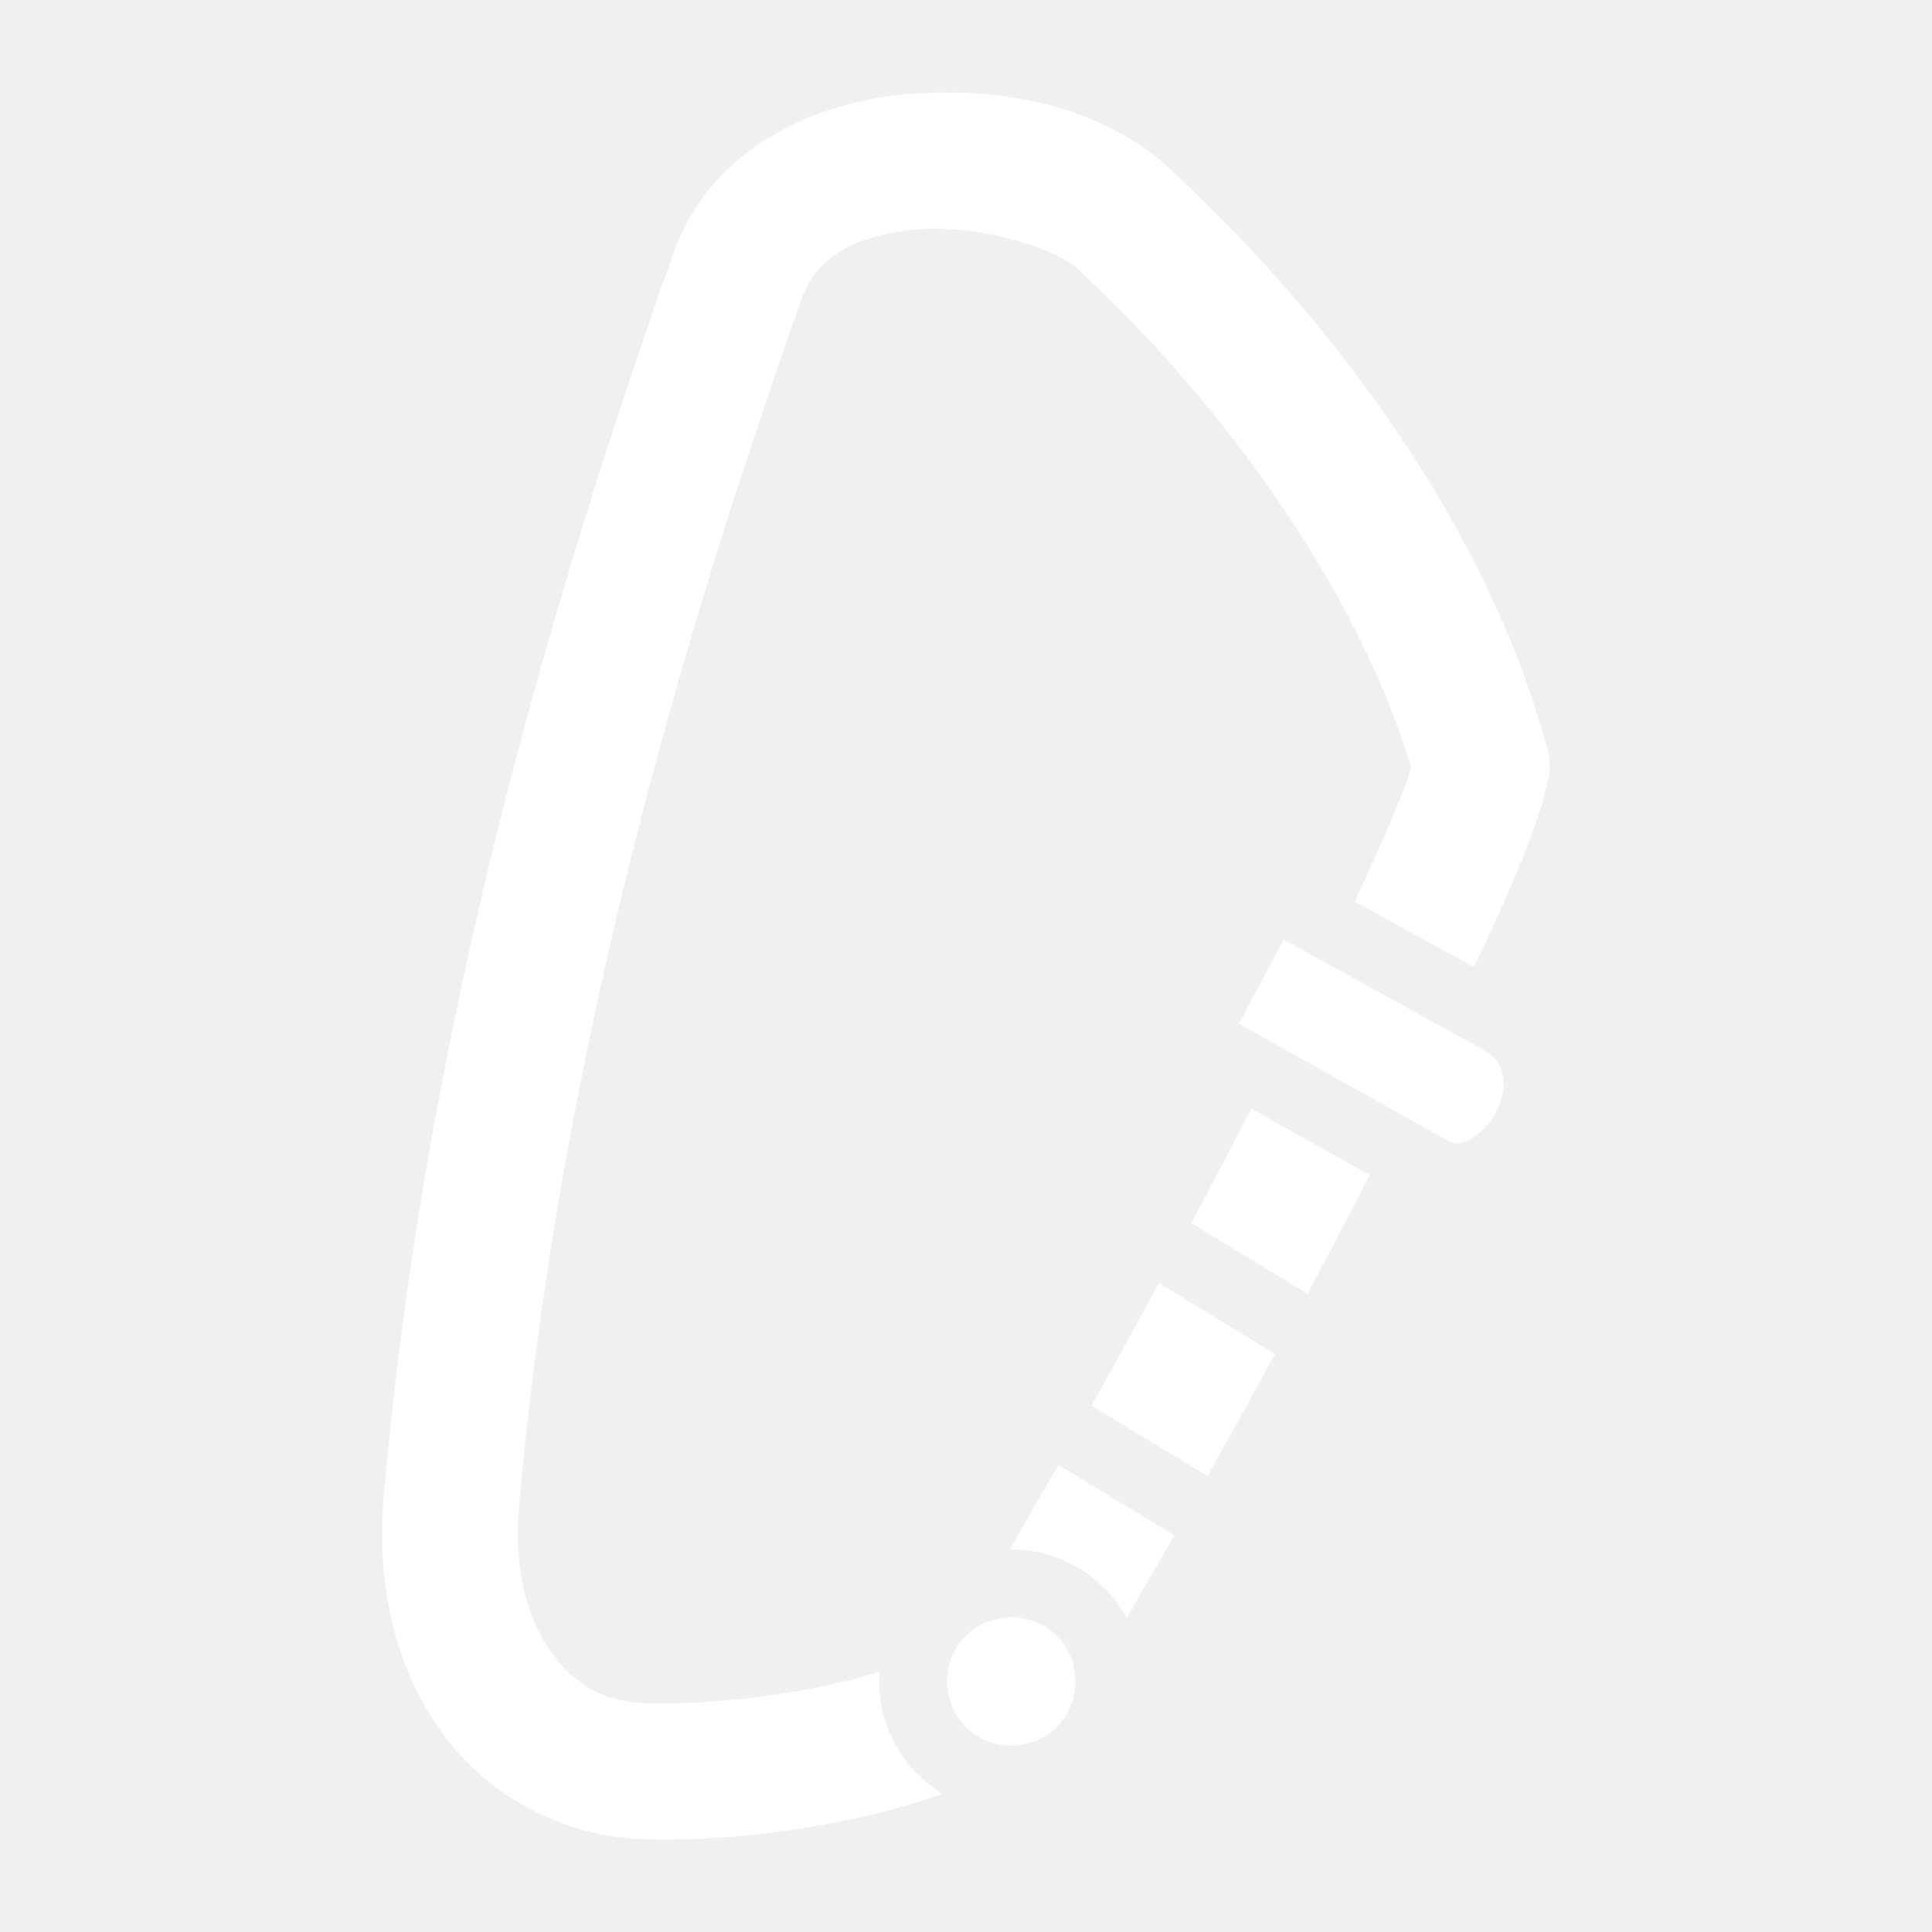
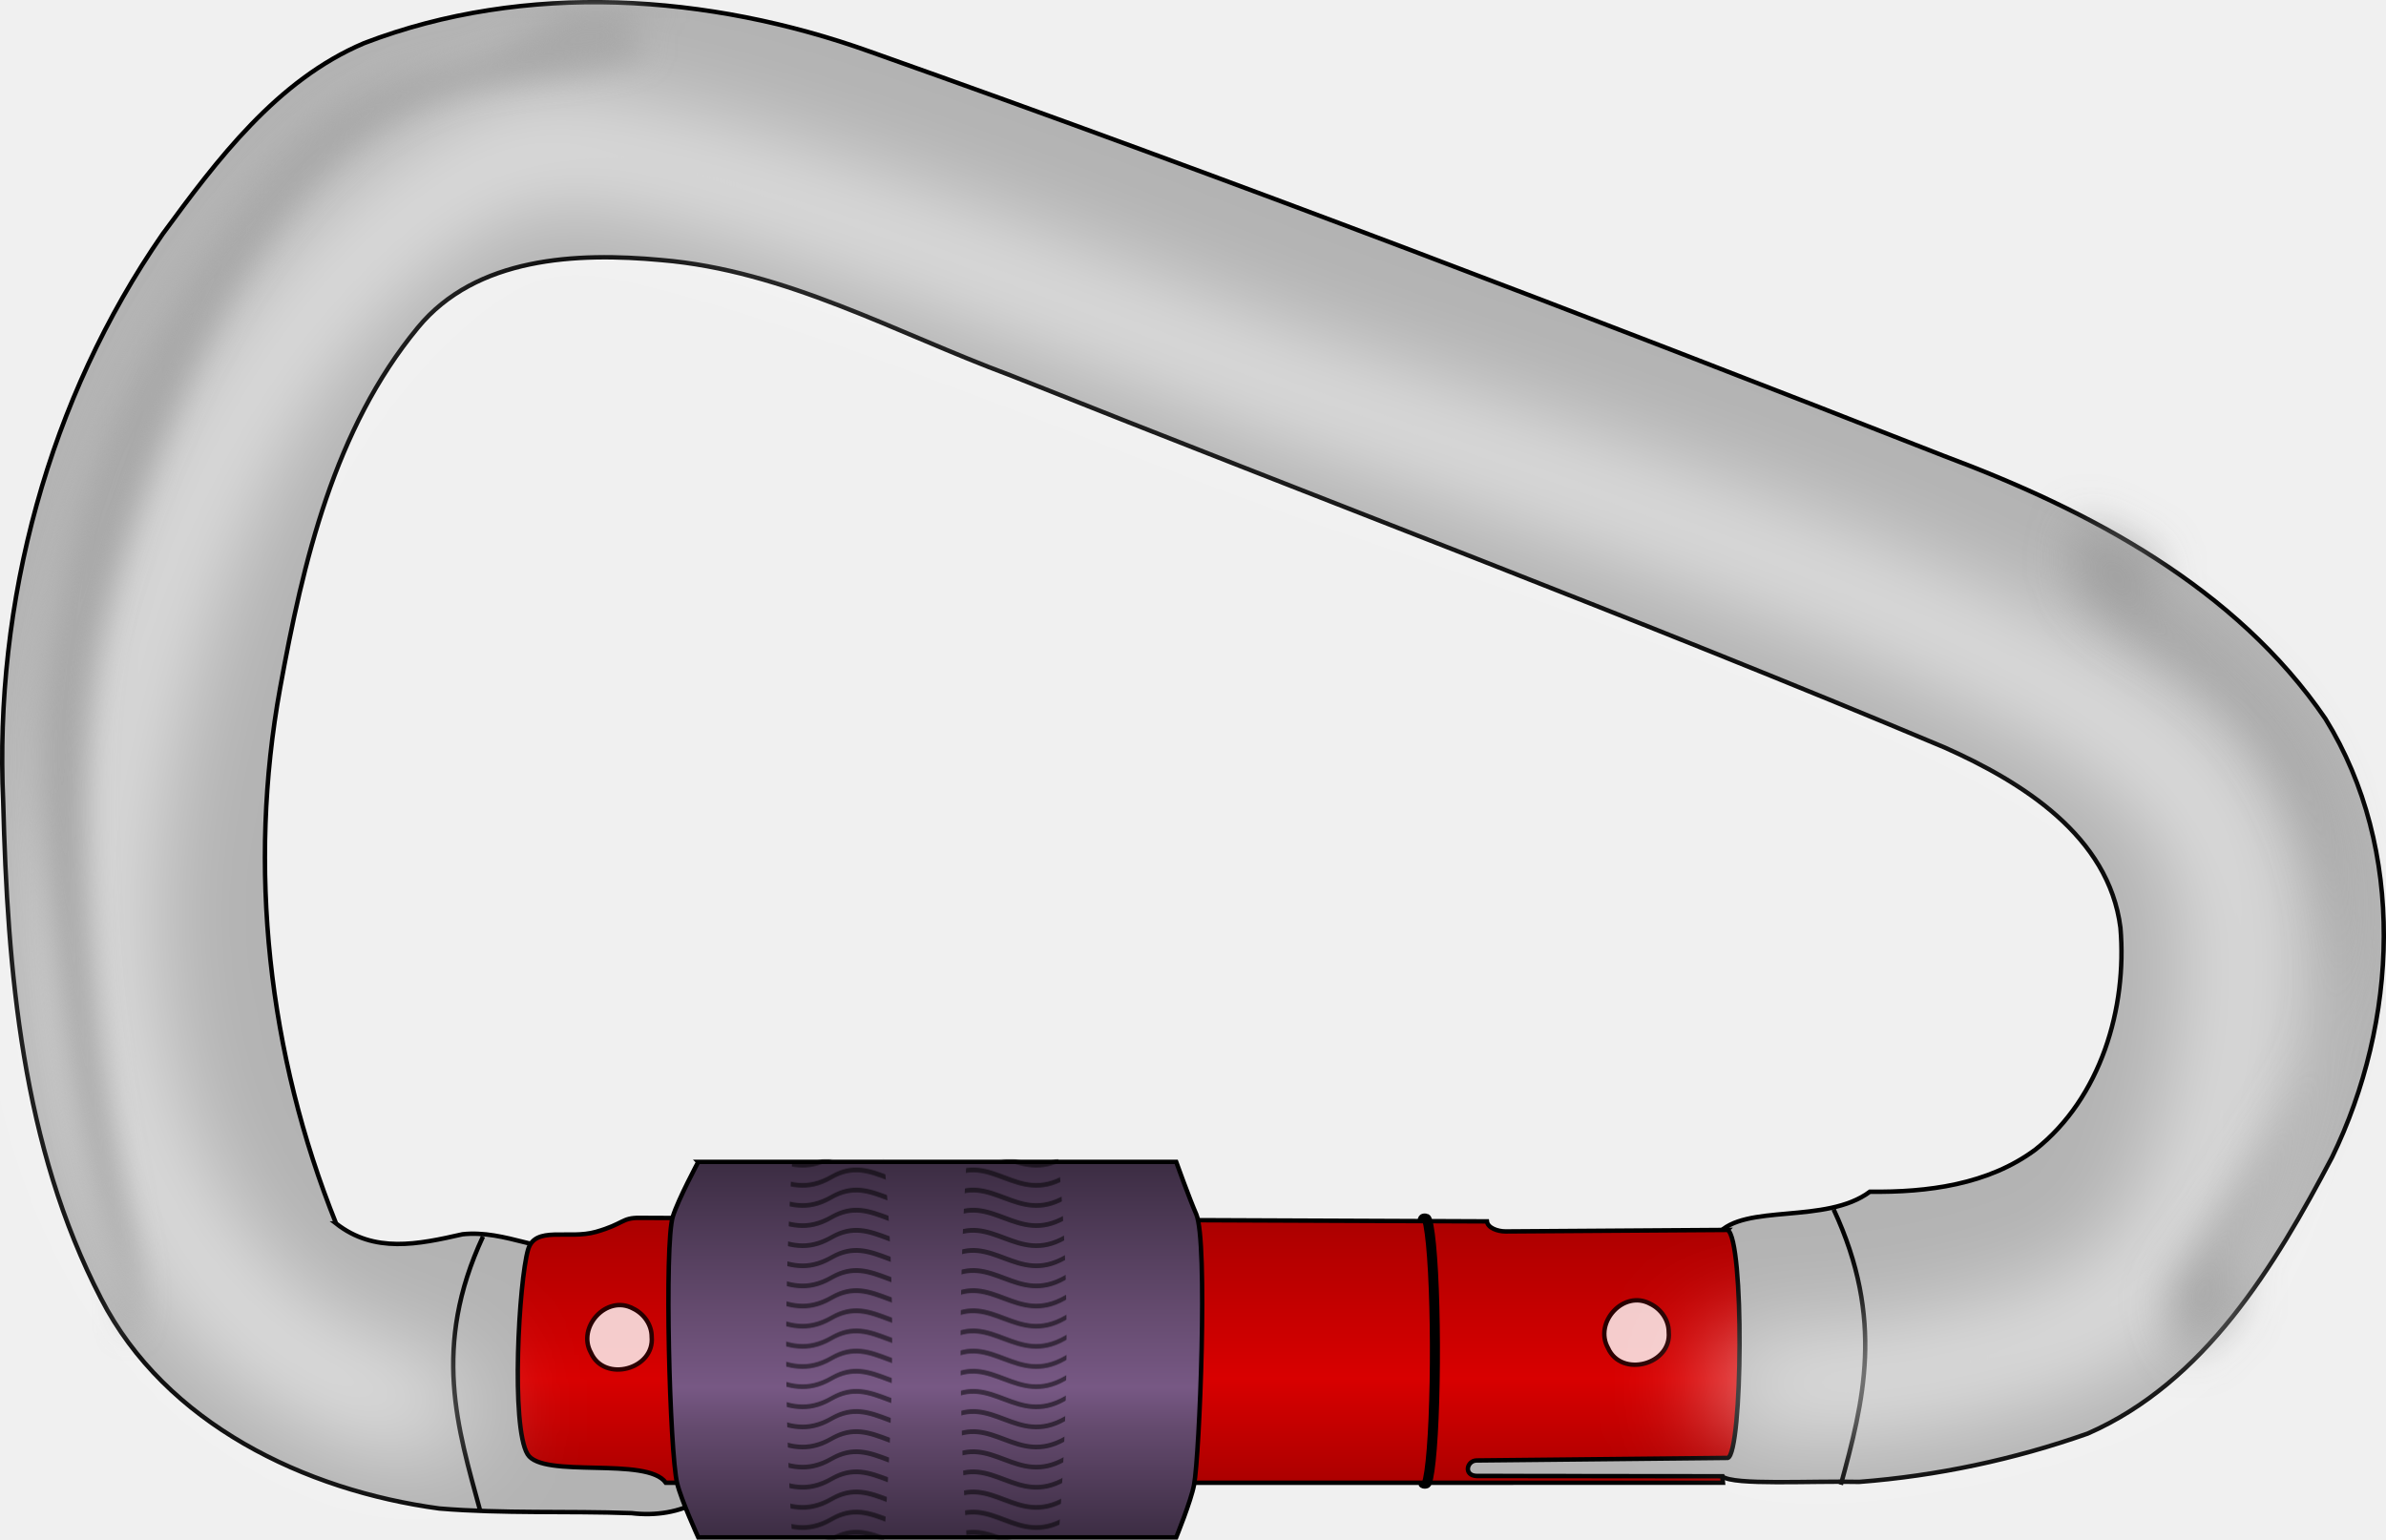
- <svg xmlns="http://www.w3.org/2000/svg" viewBox="0 0 512 512" style="height: 512px; width: 512px;">
+ <svg xmlns="http://www.w3.org/2000/svg" xmlns:xlink="http://www.w3.org/1999/xlink" height="199.998" viewBox="0 0 1122 847" width="309.867">
  <defs>
-     <radialGradient id="delapouite-carabiner-gradient-0">
-       <stop offset="0%" stop-color="#000" stop-opacity="1" />
-       <stop offset="100%" stop-color="#e21b1b" stop-opacity="1" />
-     </radialGradient>
+     <filter id="filter3261">
+       <feGaussianBlur stdDeviation="28.715" />
+     </filter>
+     <filter id="filter3325">
+       <feGaussianBlur stdDeviation="7.615" />
+     </filter>
+     <filter height="1.128" id="filter3383" width="1.384" x="-.192" y="-.064">
+       <feGaussianBlur stdDeviation="12.106" />
+     </filter>
+     <linearGradient gradientUnits="userSpaceOnUse" id="linearGradient3197" spreadMethod="reflect" x2="0" y1="1158.233" y2="1364.164">
+       <stop offset="0" stop-color="#3b2c42" />
+       <stop offset=".4" stop-color="#654b6f" />
+       <stop offset=".6" stop-color="#775884" />
+       <stop offset=".7" stop-color="#654b6f" />
+       <stop offset="1" stop-color="#3b2c42" />
+     </linearGradient>
+     <linearGradient gradientUnits="userSpaceOnUse" id="linearGradient3271" x2="0" y1="1188.58" y2="1335.358">
+       <stop offset="0" stop-color="#a00" />
+       <stop offset=".6" stop-color="#d80000" />
+       <stop offset="1" stop-color="#a00" />
+     </linearGradient>
+     <pattern height="5.181" id="Wavy" patternUnits="userSpaceOnUse" width="30.066">
+       <path d="m7.597.061c-2.518-.248-4.941.241-7.607,1.727v1.273c2.783-1.63 5.183-2.009 7.482-1.781s4.497,1.081 6.781,1.938c4.567,1.713 9.551,3.458 15.813-.157l-.004-1.273c-6.44,3.709-10.816,1.982-15.371.273-2.278-.854-4.576-1.75-7.094-2z" />
+     </pattern>
+     <pattern id="pattern4957" patternTransform="matrix(2.10612,0,0,2.10612,478.5146,-419.717)" xlink:href="#pattern4953" />
+     <pattern id="pattern4953" patternTransform="matrix(2.10612,0,0,2.10612,478.5146,-419.717)" xlink:href="#Wavy" />
  </defs>
-   <g class="" transform="translate(0,0)" style="">
-     <path d="M251.9 24.51c-3.1 0-6.3.1-9.4.27-25.3 1.62-53.8 13.74-64 42.22-38.6 108.6-67.2 218.7-76.8 329.5-2.05 23.3 3 45.2 15 62.1s31.7 28.1 54.1 28.8c20.3.6 43.4-2.2 63.9-7.4 5.2-1.4 10.3-2.9 15.1-4.6-10.1-6.2-16.8-17.3-16.8-29.8 0-.9 0-1.7.1-2.6-2.3.7-4.8 1.5-7.3 2.1-17 4.3-37.9 6.7-54 6.3-11.8-.3-19.7-5-25.8-13.7-6.2-8.6-9.9-21.8-8.5-38 9.4-106.8 37-213.9 75-320.63 4.1-11.64 15.6-17.31 32.3-18.38 2-.13 4.2-.14 6.3 0 14.8.64 29.9 6.34 34.2 10.3 40.7 37.61 75.2 87.21 88.6 132.31-.2.9-.4 1.6-.9 3.1-1.6 4.6-4.4 11.4-8.1 19.7-1.8 3.9-3.8 8.3-5.9 12.8l31.6 17.4c2.6-5.4 5.1-10.7 7.2-15.5 3.9-8.8 7-16.3 9.2-22.6 1.1-3.1 2-5.9 2.6-8.9.7-2.9 2.1-5.3 0-12.6-15.4-55.5-54.2-110.1-99.9-152.24-15-13.75-35.9-19.75-57.8-19.95zM374.4 201.2c0 .1.1.2 0 .4 0 0-.1.4-.1.6 0-.5 0-1 .1-1zM340.2 249l-11.9 22.3 55.2 30.9c2 1.2 3.3 1.1 5.8-.1 2.4-1.1 5.3-3.9 7.1-7.3 1.8-3.3 2.5-7 1.9-9.7-.5-2.8-1.6-5-5.8-7.3h-.1zm-8.6 44.8c-5.1 9.9-10.4 20-15.9 30.3l30.8 18.8c5.7-10.7 11.2-21.2 16.5-31.5zM307.1 340c-5.9 11-11.9 21.8-17.8 32.5l30.7 18.7c6-10.7 12-21.5 17.9-32.4zm-26.6 48.2c-4.5 7.8-8.8 15.2-12.9 22.4h.4c13.1 0 24.6 7.4 30.6 18.1 4.1-7 8.3-14.3 12.6-21.8zM268 428.6c-9.5 0-17 7.5-17 17s7.5 17 17 17 17-7.5 17-17-7.5-17-17-17z" fill="#fff" fill-opacity="1" />
+   <g transform="matrix(1.01502,0,0,1.01502,776.3535,-537.6541)">
+     <path d="m-676.505,1192.835c-36.783-91.588-48.049-193.078-30.305-290.308 12.448-68.442 29.323-140.319 74.562-195.196 31.536-38.418 86.083-40.925 131.946-36.687 67.351,5.611 127.034,39.411 189.269,62.495 168.666,67.399 338.734,131.356 506.199,201.719 41.873,18.697 88.919,47.887 95.207,97.664 3.706,43.663-10.73,92.185-45.954,120.158-25.604,19.131-58.684,23.321-89.796,22.932-23.873,17.85-67.948,6.139-82.526,23.055-11.729,5.609-118.519,8.86-145.037,10.899l2.475,120.239 145.172.159c6.149,4.881 47.905,2.29 74.114,2.915 42.127-3.232 84.028-12.136 123.826-26.192 63.532-27.855 101.325-90.737 132.361-149.682 35.736-73.371 40.326-166.73-3.552-237.721-48.567-71.153-127.923-113.061-206.718-142.467-192.969-75.735-386.605-149.914-582.004-219.168-87.131-31.177-186.539-38.15-274.013-4.576-47.338,20.062-79.625,63.208-109.15,103.425-61.948,89.372-91.367,199.388-86.452,307.742 2.35,91.551 10.168,186.694 53.068,269.337 34.898,67.79 110.511,103.928 183.266,113.731 34.617,2.878 69.478,1.269 104.203,2.519 25.828,3.148 53.775-8.401 53.873-38.084 5.347-29.447 9.401-59.944 5.376-89.778-22.483-17.297-55.624-10.434-82.599-14.624-23.735,2.735-45.075-11.214-68.313-8.66-24.173,5.499-47.68,10.456-68.5-5.846z" fill="#b3b3b3" stroke="#000" stroke-width="2.4" />
+     <path d="m77.479,1196.322c9.165,4.822 8.162,120.782.165,123.564l-136.133,1.385c-5.26.053-7.265,8.047-.033,8.424l133.144.133 .372,3.513-572.812.008c-10.096-14.423-66.683-2.063-74.903-15.429-9.179-14.925-4.718-93.903.257-110.935 3.827-13.101 21.719-5.328 36.833-9.629s13.867-7.678 23.622-7.574l459.115,1.905c.424,3.527 5.78,5.475 10.148,5.445l120.226-.812z" fill="url(#linearGradient3271)" stroke="#000" stroke-width="2.4" />
+     <path d="m-480.237,1159.433h258.965c0,0 7.186,20.029 10.866,28.365 6.386,14.467 1.821,130.722-1.203,146.715-1.675,8.857-9.663,28.451-9.663,28.451h-258.965c0,0-9.206-20.107-11.44-29.265-4.059-16.636-7.05-129.641-2.331-144.699 2.926-9.337 13.772-29.566 13.772-29.566z" fill="url(#linearGradient3197)" stroke="#000" stroke-width="2.4" />
+     <path d="m134.98,1185.221c27.871,59.872 16.072,104.397 3.901,149.207" fill="none" stroke="#000" stroke-width="2.4" />
+     <path d="m-596.897,1199.927c-27.871,59.872-13.656,103.913-1.484,148.722" fill="none" stroke="#000" stroke-width="2.4" />
+     <g fill="#fff" stroke="#000" stroke-width="1.969" transform="matrix(1.2163,-3.5681403e-2,3.5792439e-2,1.22008,-913.9515,449.1823)">
+       <path d="m768.904,680.192c.959,14.456-21.665,19.877-27.244,6.314-6.034-11.575 7.81-25.766 19.329-19.087 4.698,2.383 8.093,7.422 7.915,12.772z" fill="#fff" opacity=".8" stroke="#000" stroke-width="1.969" />
+       <path d="m316.14,669.072c.959,14.456-21.665,19.877-27.244,6.314-6.034-11.575 7.81-25.766 19.329-19.087 4.698,2.383 8.093,7.422 7.915,12.772z" fill="#fff" opacity=".8" stroke="#000" stroke-width="1.969" />
+     </g>
+     <path d="m-84.749,672.32a3.06,71.583 0 1,1 .312,141.382" fill="none" stroke="#000" stroke-linecap="round" stroke-linejoin="round" stroke-width="3.039" transform="matrix(1.79135,0,0,1.02029,64.16132,504.4603)" />
+     <path d="m-608.378,777.273c-159.791-8.716-214.992-194.655-191.75-331.204 41.515-243.903 165.602-328.299 217.897-351.541s322.488,90.064 415.458,124.928 461.077,144.908 508.427,235.329c39.259,74.97-1e-005,242.592-55.201,270.193-58.106,29.053-175.77,49.39-210.634,31.958" fill="none" filter="url(#filter3261)" stroke="#fff" stroke-width="32.87" transform="translate(-3.4318828e-8,517.1642)" />
+     <path d="m-794.723,1215.373c-21.586-68.87-28.867-113.446-40.636-224.438-6.809-64.21-.899-99.841 9.415-151.143 14.064-69.946 50.463-138.046 92.043-192.962 48.762-64.402 73.618-72.641 132.884-85.481 5.788-1.254 38.968-19.455 52.223-28.925 25.582.802 56.167-.011 48.069,2.489-37.887,11.695-2.354,15.579-8.357,22.592-8.968,10.477-72.244,13.889-95.029,19.53-47.126,11.669-83.848,41.637-121.612,99.246-31.705,48.365-66.991,137.466-79.456,200.636-13.549,68.665-6.351,208.69 16.187,314.868 6.859,32.315 6.49,60.051-.8,60.051-1.061,0 1.239-24.319-4.932-36.465z" fill="#a9a9a9" filter="url(#filter3325)" />
+     <path d="m269.022,293.541c-5.811,29.053-6.309,33.058 9.67,49.038s62.464,31.46 90.064,73.587c34.37,52.46 46.837,116.418 29.405,165.808s-81.63,122.861-81.63,133.029 10.682,32.384 10.682,32.384l28.424-28.424c0,0-11.357-12.633-2.641-27.16 6.026-10.043 59.838-109.185 59.838-173.102 0-66.822-23.242-107.496-58.106-140.907-11.866-11.371-49.39-40.674-49.39-40.674l5.811-21.79-42.127-21.79z" fill="#999" fill-opacity=".75" fill-rule="evenodd" filter="url(#filter3383)" transform="translate(-3.4318828e-8,517.1642)" />
+     <path d="m-429.294,1157.976h49.705c6.682,69.843 5.052,138.301 0,206.188h-49.705c-4.309-68.729-4.527-137.458 0-206.188z" fill="url(#pattern4953)" opacity=".5" />
+     <path d="m-334.793,1157.976h49.705c6.682,69.843 5.052,138.301 0,206.188h-49.705c-4.309-68.729-4.527-137.458 0-206.188z" fill="url(#pattern4957)" opacity=".5" />
  </g>
</svg>
